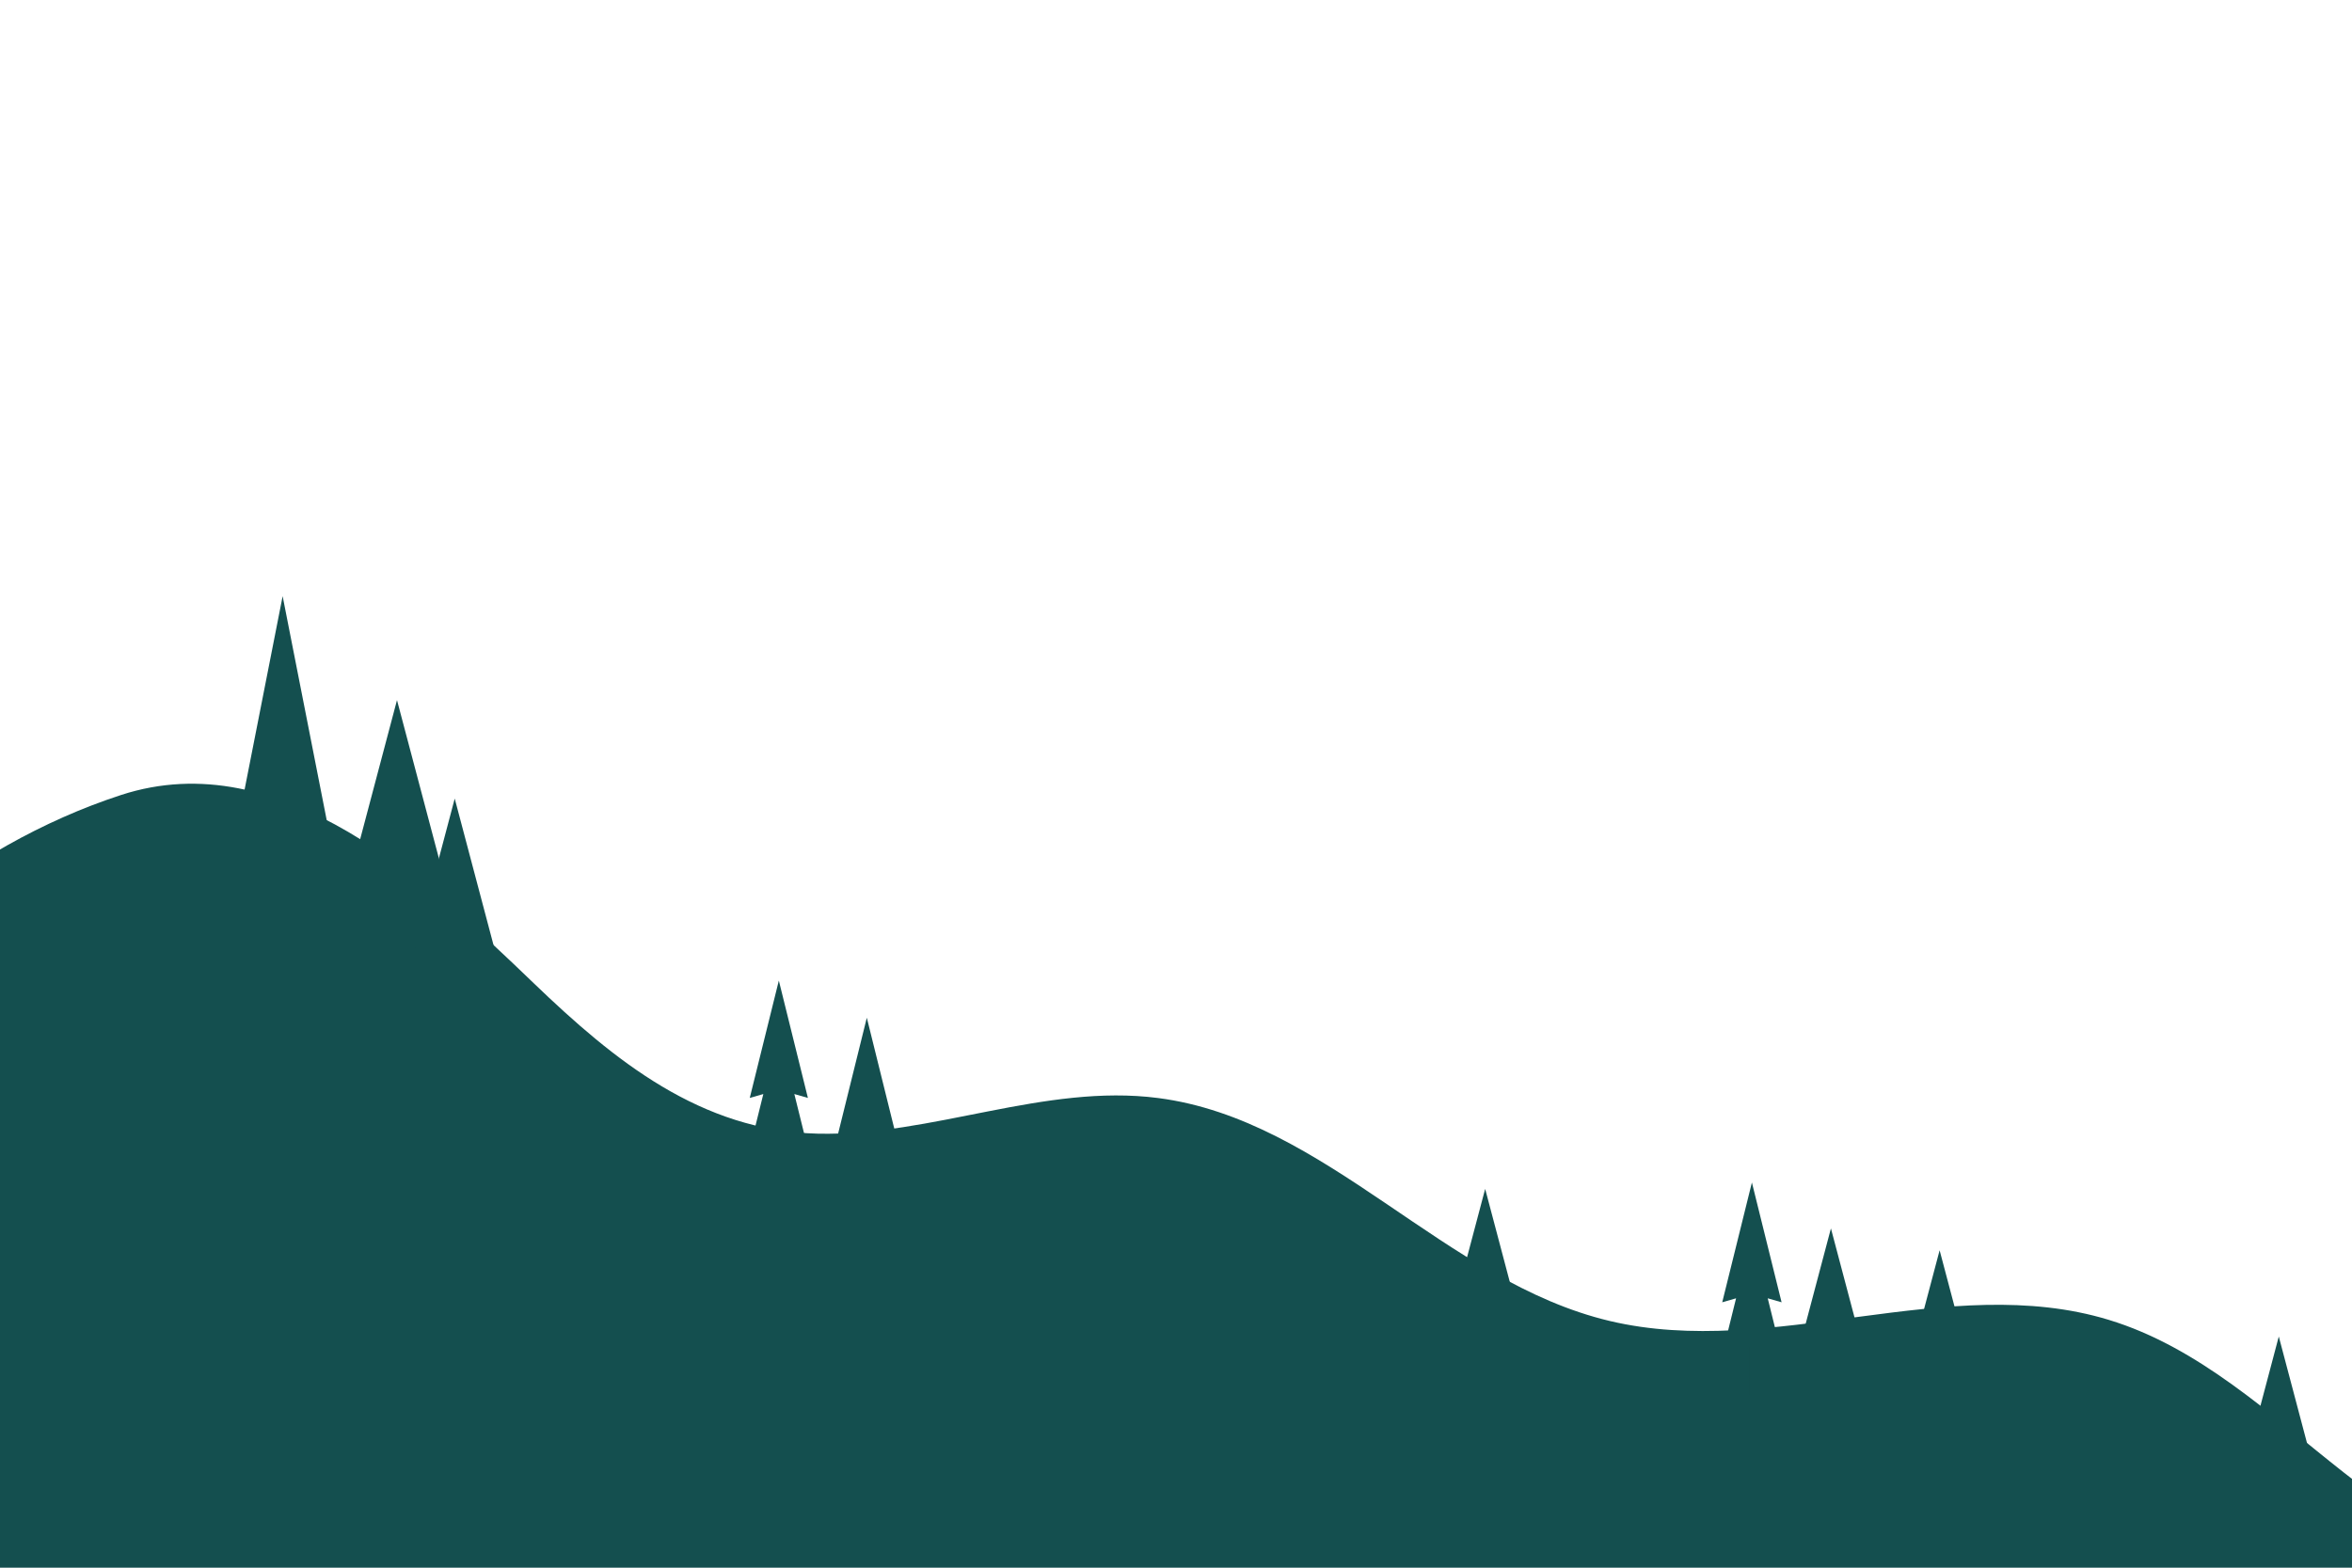
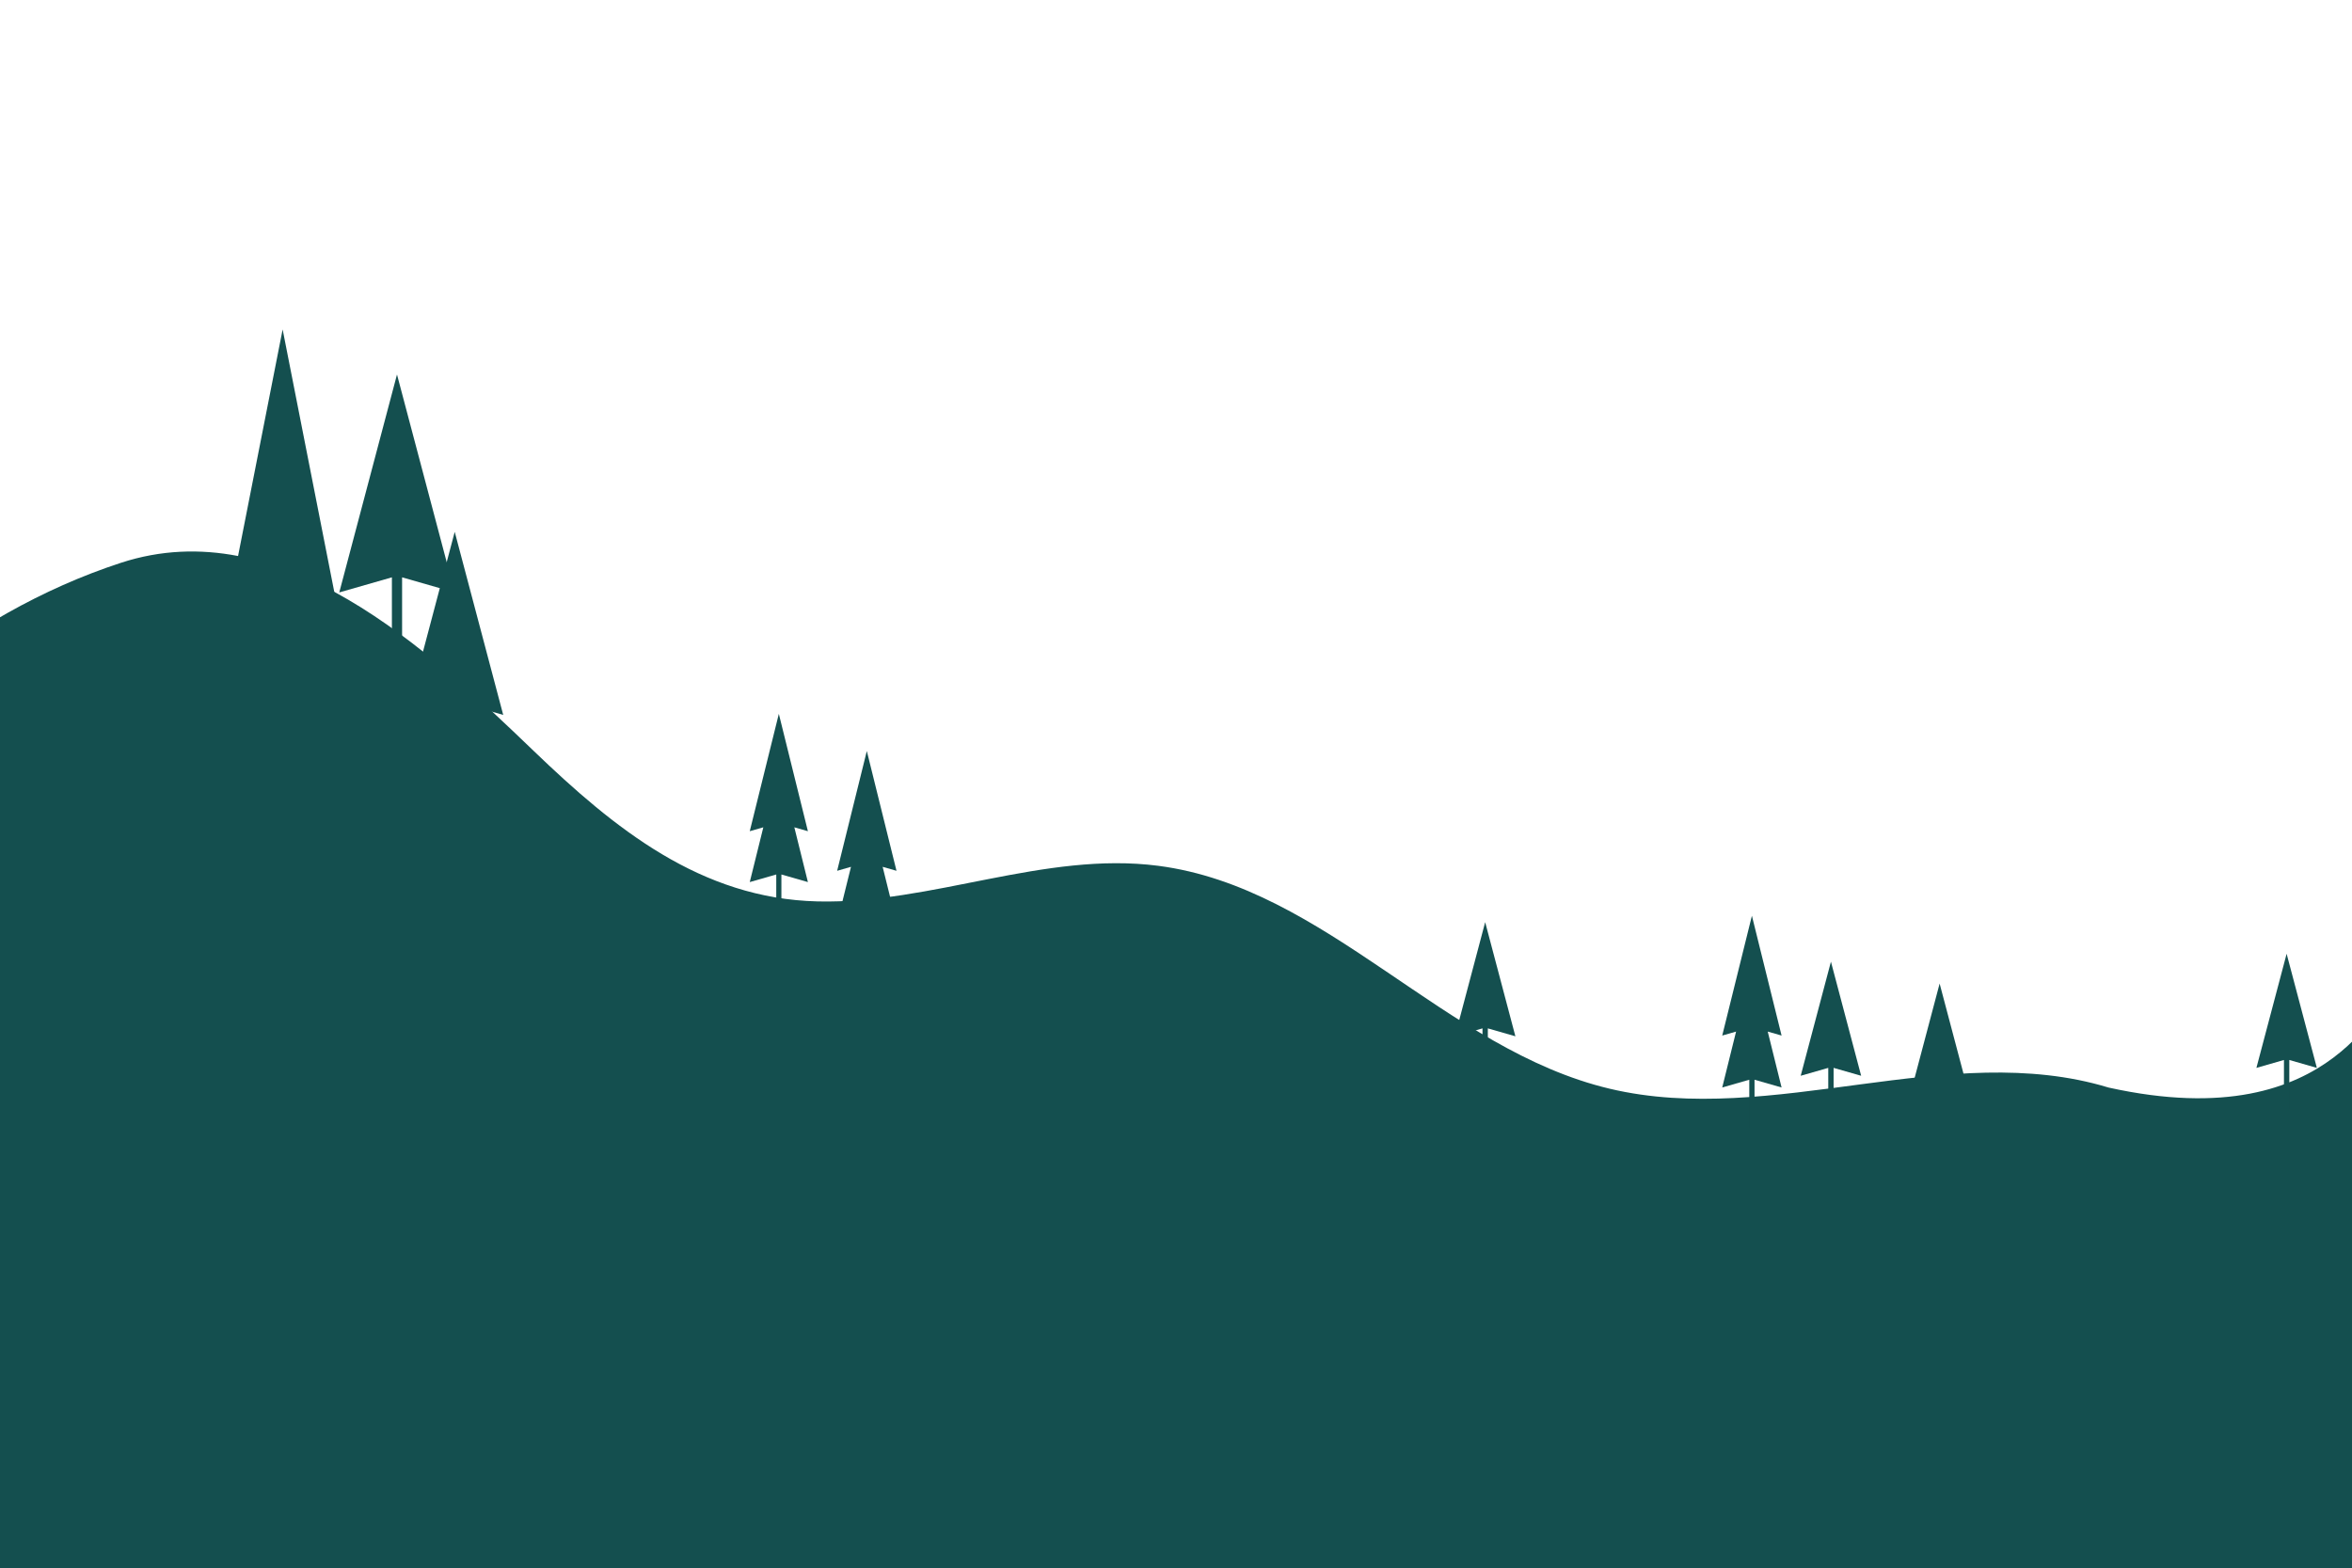
- <svg xmlns="http://www.w3.org/2000/svg" version="1.1" x="0px" y="0px" width="750px" height="500px" viewBox="0 0 750 500" enable-background="new 0 0 750 500" xml:space="preserve">
+ <svg xmlns="http://www.w3.org/2000/svg" version="1.1" id="Capa_1" x="0px" y="0px" width="750px" height="500px" viewBox="0 0 750 500" enable-background="new 0 0 750 500" xml:space="preserve">
  <g id="BACKGROUND">
</g>
  <g id="OBJECTS">
    <g>
      <g>
        <g>
-           <path fill="#144F4F" d="M747.409,469.662c-23.574-18.503-46.164-39.957-75.037-48.727      c-51.008-15.492-107.125,12.673-159.037,0.383c-52.724-12.482-90.259-64.155-144.037-71.113      c-36.224-4.688-72.045,12.231-108.575,11.365c-37.286-0.883-64.79-23.242-90.54-47.998      c-33.304-32.016-80.614-76.657-131.614-60.004c-50.091,16.356-94.46,54.258-120.967,98.417      c-26.527,44.189-36.828,97.347-29.371,148.015h916.014C783.608,495.271,764.272,482.9,747.409,469.662z" />
+           <path fill="#144F4F" d="M784,391c-18.116-14.22,0.754-62.675-19.5-73.283c-6.101-3.195-17.5,45.663-92.128,29.148      c-51.008-15.492-107.125,12.673-159.035,0.383c-52.726-12.482-90.261-64.155-144.037-71.113      c-36.226-4.688-72.047,12.23-108.575,11.365c-37.286-0.883-64.79-23.242-90.54-47.998      c-33.306-32.016-80.614-76.657-131.614-60.004c-50.091,16.355-94.46,54.258-120.967,98.416      c-26.527,44.189-36.828,97.348-29.371,148.016h916.014C783.608,421.201,800.863,404.238,784,391z" />
        </g>
      </g>
      <g>
-         <polygon fill="#144F4F" points="71.72,283.72 90.128,190.141 108.536,283.72 91.753,278.905 91.753,333.181 88.502,333.181      88.502,278.905    " />
-         <polygon fill="#144F4F" points="126.593,223.297 145.001,292.803 128.219,287.989 128.219,318.192 124.968,318.192      124.968,287.989 108.185,292.803    " />
-         <polygon fill="#144F4F" points="145.001,254.701 160.465,313.088 146.367,309.044 146.367,334.415 143.635,334.415      143.635,309.044 129.538,313.088    " />
-         <polygon fill="#144F4F" points="583.842,391.787 593.48,428.179 584.693,425.659 584.693,441.473 582.991,441.473      582.991,425.659 574.202,428.179    " />
-         <polygon fill="#144F4F" points="618.502,398.765 628.14,435.156 619.354,432.637 619.354,448.45 617.65,448.45 617.65,432.637      608.864,435.156    " />
-         <polygon fill="#144F4F" points="473.585,379.191 483.224,415.583 474.437,413.063 474.437,428.877 472.734,428.877      472.734,413.063 463.947,415.583    " />
-         <polygon fill="#144F4F" points="726.654,426.27 736.292,462.661 727.506,460.142 727.506,475.955 725.803,475.955      725.803,460.142 717.017,462.661    " />
-         <polygon fill="#144F4F" points="248.353,312.743 257.624,350.176 253.297,348.935 257.624,366.403 249.171,363.979      249.171,379.191 247.533,379.191 247.533,363.979 239.081,366.403 243.408,348.935 239.081,350.176    " />
-         <polygon fill="#144F4F" points="276.408,324.596 285.873,362.805 281.456,361.537 285.873,379.368 277.244,376.893      277.244,392.421 275.573,392.421 275.573,376.893 266.945,379.368 271.361,361.537 266.945,362.805    " />
-         <polygon fill="#144F4F" points="558.643,377.142 568.107,415.351 563.691,414.083 568.107,431.916 559.479,429.44      559.479,444.968 557.808,444.968 557.808,429.44 549.18,431.916 553.596,414.083 549.18,415.351    " />
+         <polygon fill="#144F4F" points="71.72,198.649 90.128,105.071 108.536,198.649 91.753,193.835 91.753,248.111 88.502,248.111      88.502,193.835    " />
+         <polygon fill="#144F4F" points="126.593,119.445 145.001,188.95 128.219,184.137 128.219,214.339 124.968,214.339      124.968,184.137 108.185,188.95    " />
+         <polygon fill="#144F4F" points="145.001,169.631 160.465,228.018 146.367,223.974 146.367,249.345 143.635,249.345      143.635,223.974 129.538,228.018    " />
+         <polygon fill="#144F4F" points="583.844,306.717 593.48,343.107 584.693,340.589 584.693,356.402 582.991,356.402      582.991,340.589 574.202,343.107    " />
+         <polygon fill="#144F4F" points="618.504,313.695 628.14,350.086 619.354,347.566 619.354,363.38 617.65,363.38 617.65,347.566      608.864,350.086    " />
+         <polygon fill="#144F4F" points="473.587,294.121 483.224,330.514 474.437,327.992 474.437,343.807 472.734,343.807      472.734,327.992 463.947,330.514    " />
+         <polygon fill="#144F4F" points="729.154,304.199 738.794,340.591 730.008,338.07 730.008,353.885 728.303,353.885      728.303,338.07 719.517,340.591    " />
+         <polygon fill="#144F4F" points="248.353,227.673 257.624,265.105 253.297,263.865 257.624,281.332 249.171,278.908      249.171,294.121 247.533,294.121 247.533,278.908 239.081,281.332 243.408,263.865 239.081,265.105    " />
+         <polygon fill="#144F4F" points="276.408,239.525 285.873,277.734 281.456,276.467 285.873,294.298 277.244,291.822      277.244,307.352 275.573,307.352 275.573,291.822 266.945,294.298 271.361,276.467 266.945,277.734    " />
+         <polygon fill="#144F4F" points="558.643,292.072 568.107,330.281 563.691,329.014 568.107,346.846 559.479,344.37      559.479,359.896 557.808,359.896 557.808,344.37 549.18,346.846 553.596,329.014 549.18,330.281    " />
      </g>
    </g>
  </g>
+   <polygon fill="#144F4F" points="771.5,404.93 798.5,542.5 -33.5,572.5 -39.5,404.93 239.081,362.5 " />
</svg>
